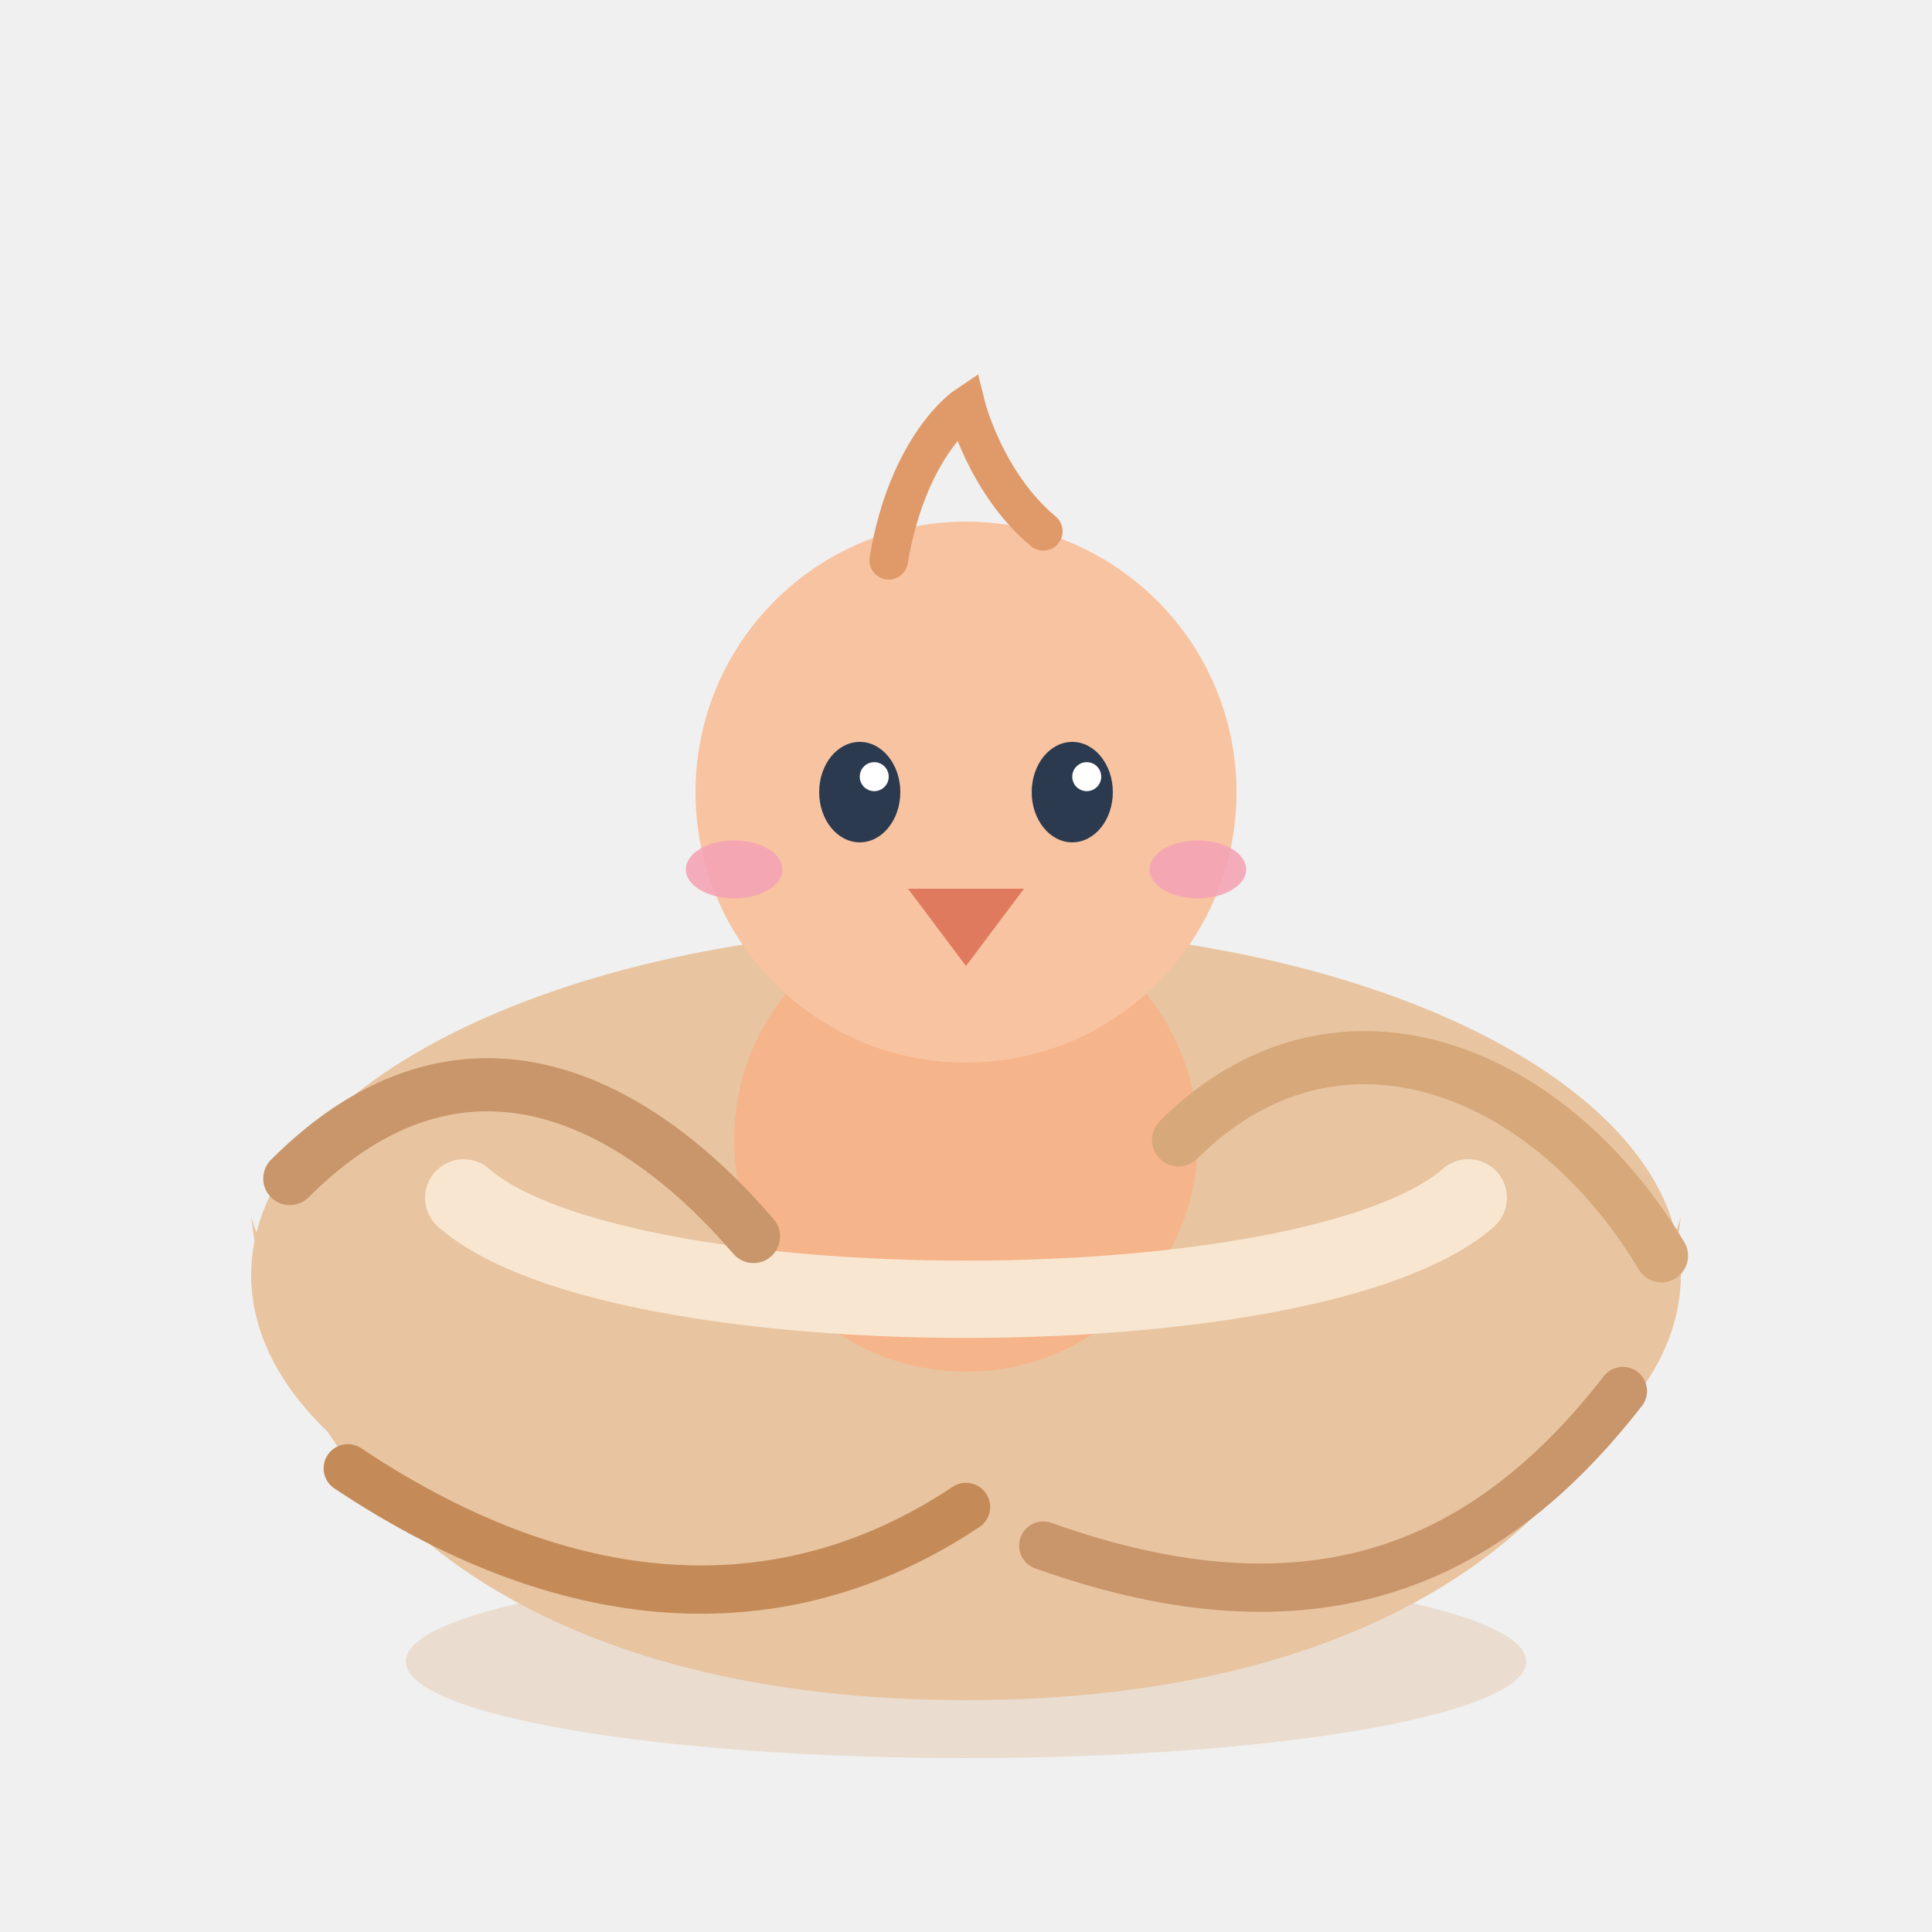
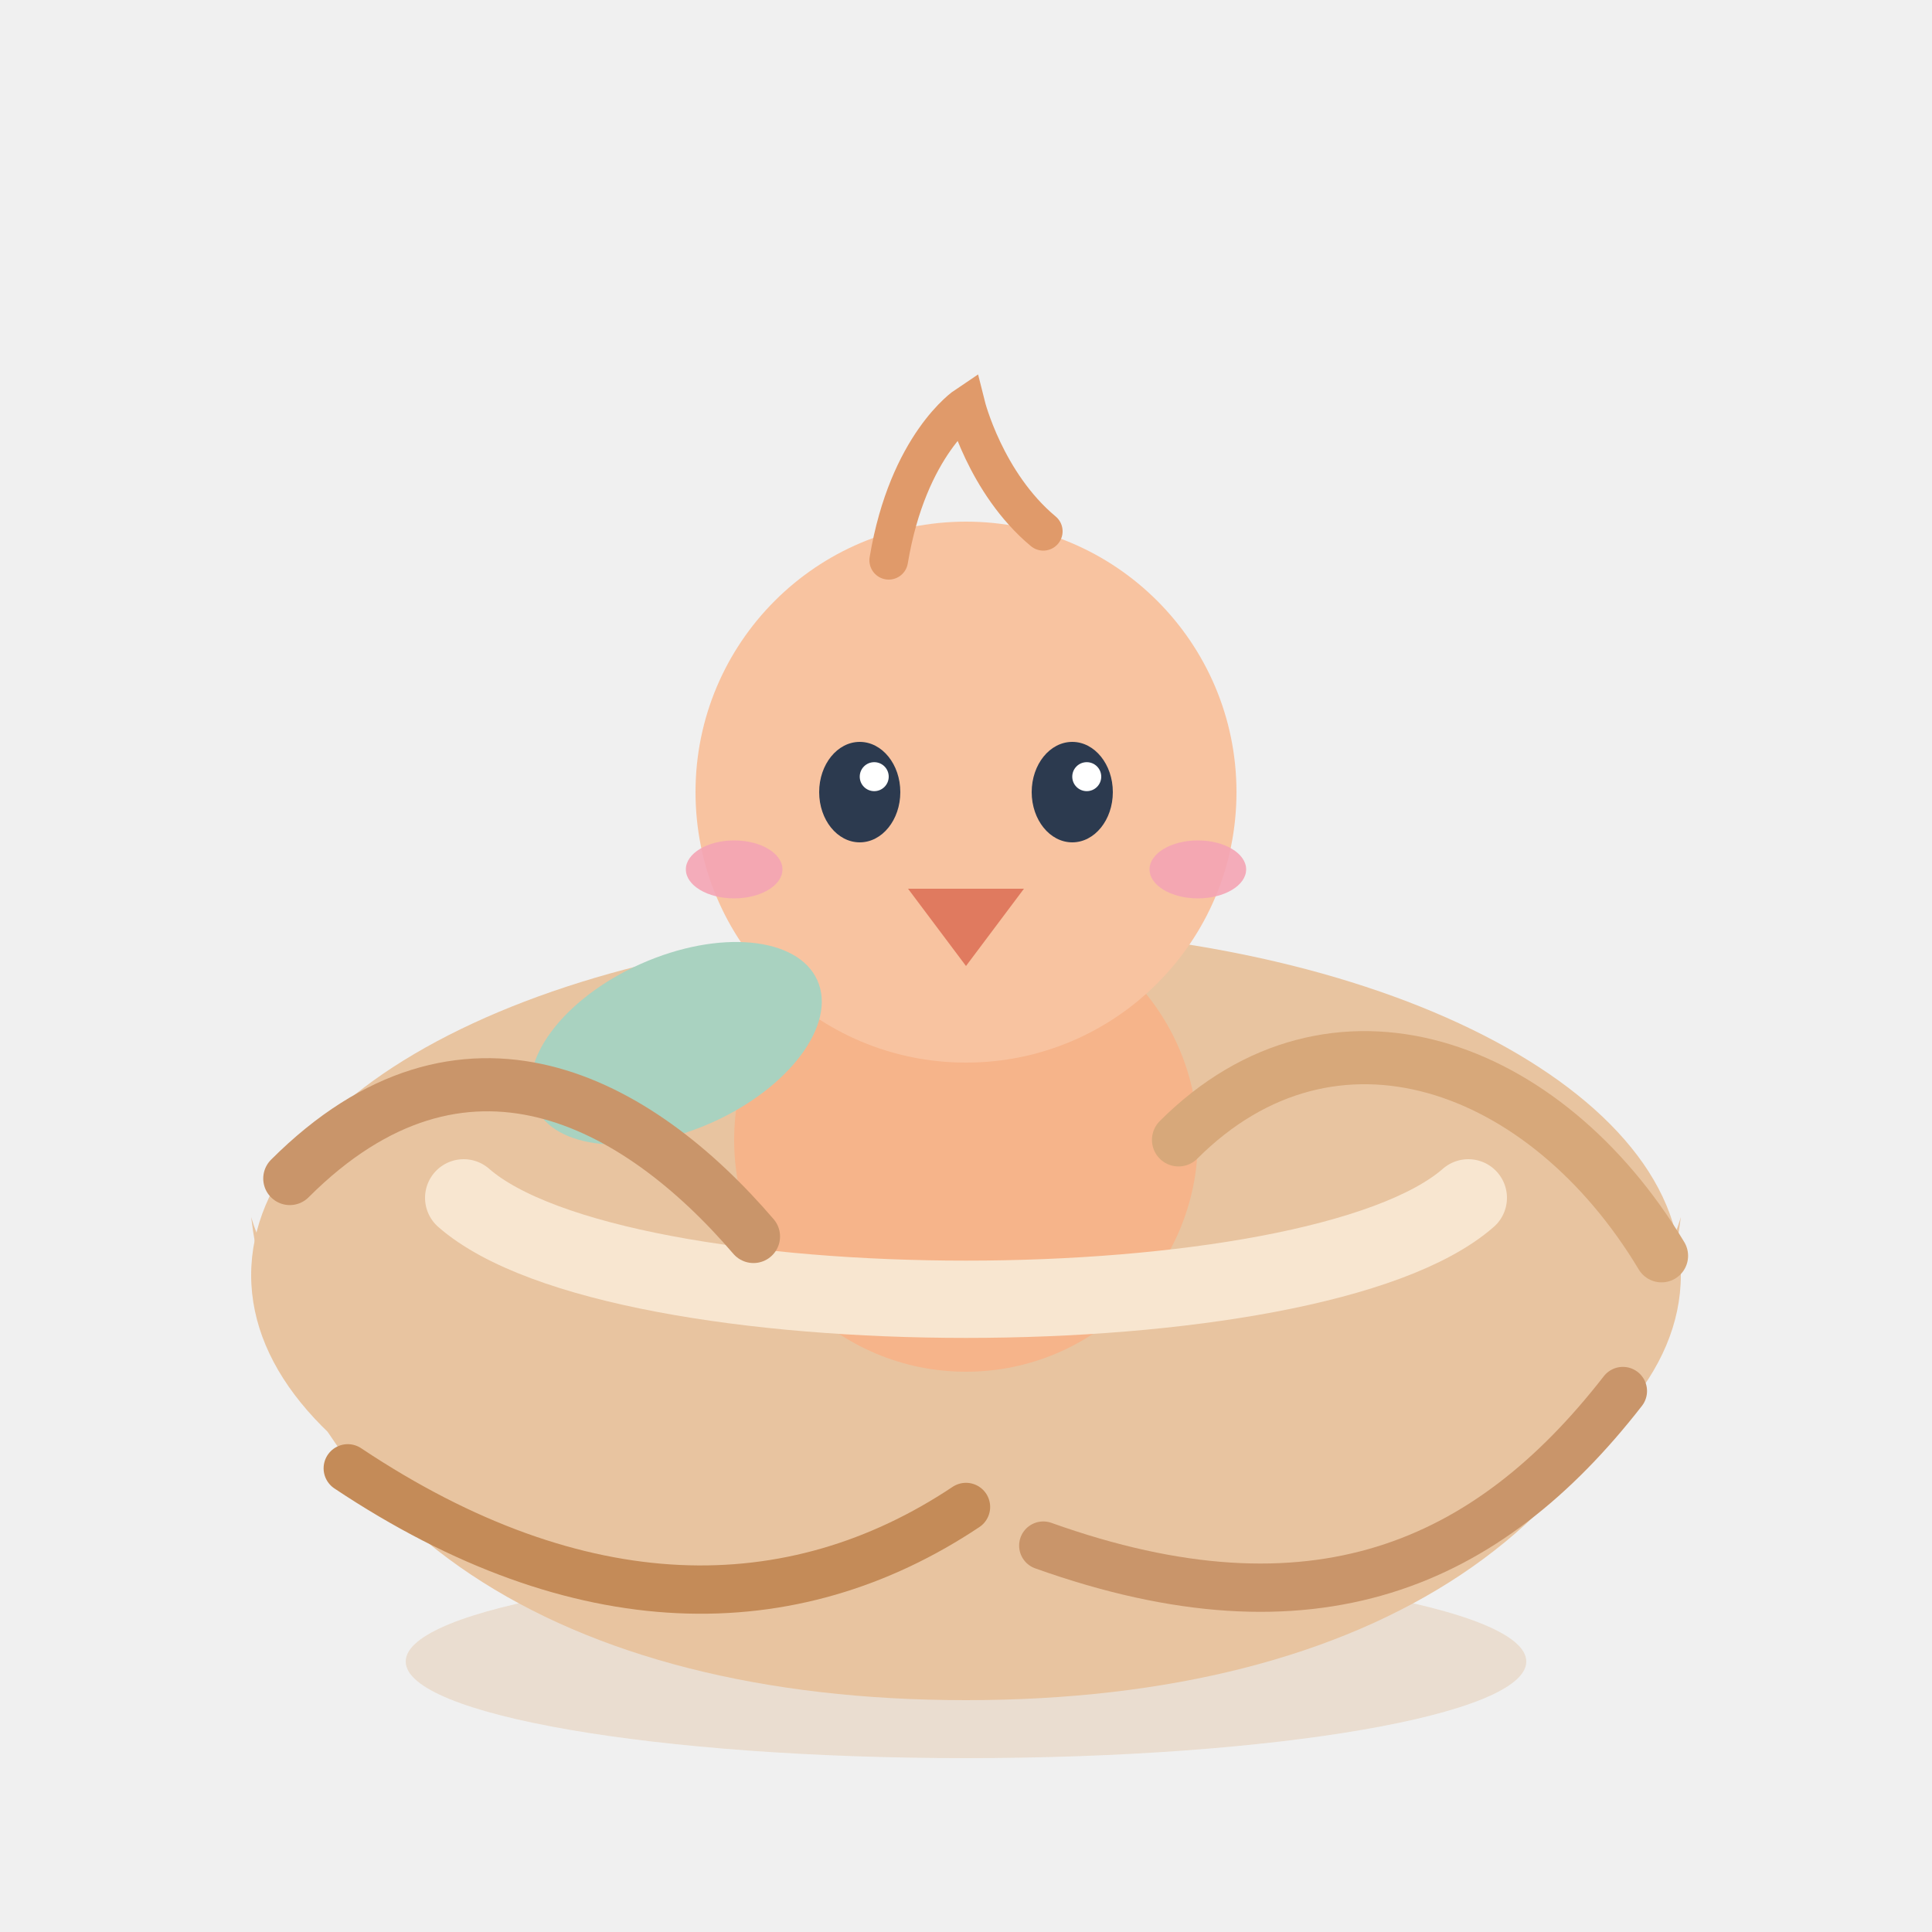
<svg xmlns="http://www.w3.org/2000/svg" viewBox="0 0 200 200" fill="none">
  <ellipse cx="100" cy="172" rx="58" ry="10" fill="#E7D3BE" opacity="0.65" />
  <ellipse cx="100" cy="132" rx="74" ry="36" fill="#E8C4A0" />
  <circle cx="100" cy="118" r="24" fill="#F6B48A" />
  <circle cx="100" cy="82" r="28" fill="#F8C3A0" />
  <path d="M92 58c2-12 8-16 8-16s2 8 8 13" stroke="#E09A6A" stroke-width="4" stroke-linecap="round" />
  <ellipse cx="89" cy="82" rx="4.2" ry="5.2" fill="#2C3A4F" />
  <ellipse cx="111" cy="82" rx="4.2" ry="5.2" fill="#2C3A4F" />
  <circle cx="90.5" cy="80.4" r="1.5" fill="#fff" />
  <circle cx="112.5" cy="80.4" r="1.5" fill="#fff" />
  <path d="M94 92h12l-6 8z" fill="#E07A5F" />
  <ellipse cx="76" cy="90" rx="5" ry="3" fill="#F4A4B4" opacity="0.9" />
  <ellipse cx="124" cy="90" rx="5" ry="3" fill="#F4A4B4" opacity="0.9" />
+   <ellipse cx="70" cy="108" rx="16" ry="9" fill="#A9D2C0" transform="rotate(-24 70 108)" />
  <path d="M26 126c12 40 136 40 148 0-4 32-32 50-74 50S30 158 26 126z" fill="#E8C4A0" />
  <path d="M48 124c16 14 88 14 104 0" stroke="#F8E6D0" stroke-width="8" stroke-linecap="round" />
  <path d="M30 122c18-18 36-8 48 6" stroke="#C9956A" stroke-width="5.5" stroke-linecap="round" />
  <path d="M122 118c16-16 38-8 50 12" stroke="#D7A87A" stroke-width="5.5" stroke-linecap="round" />
  <path d="M36 152c24 16 46 16 64 4" stroke="#C48B58" stroke-width="5" stroke-linecap="round" />
  <path d="M108 160c28 10 46 2 60-16" stroke="#C9956A" stroke-width="5" stroke-linecap="round" />
</svg>
